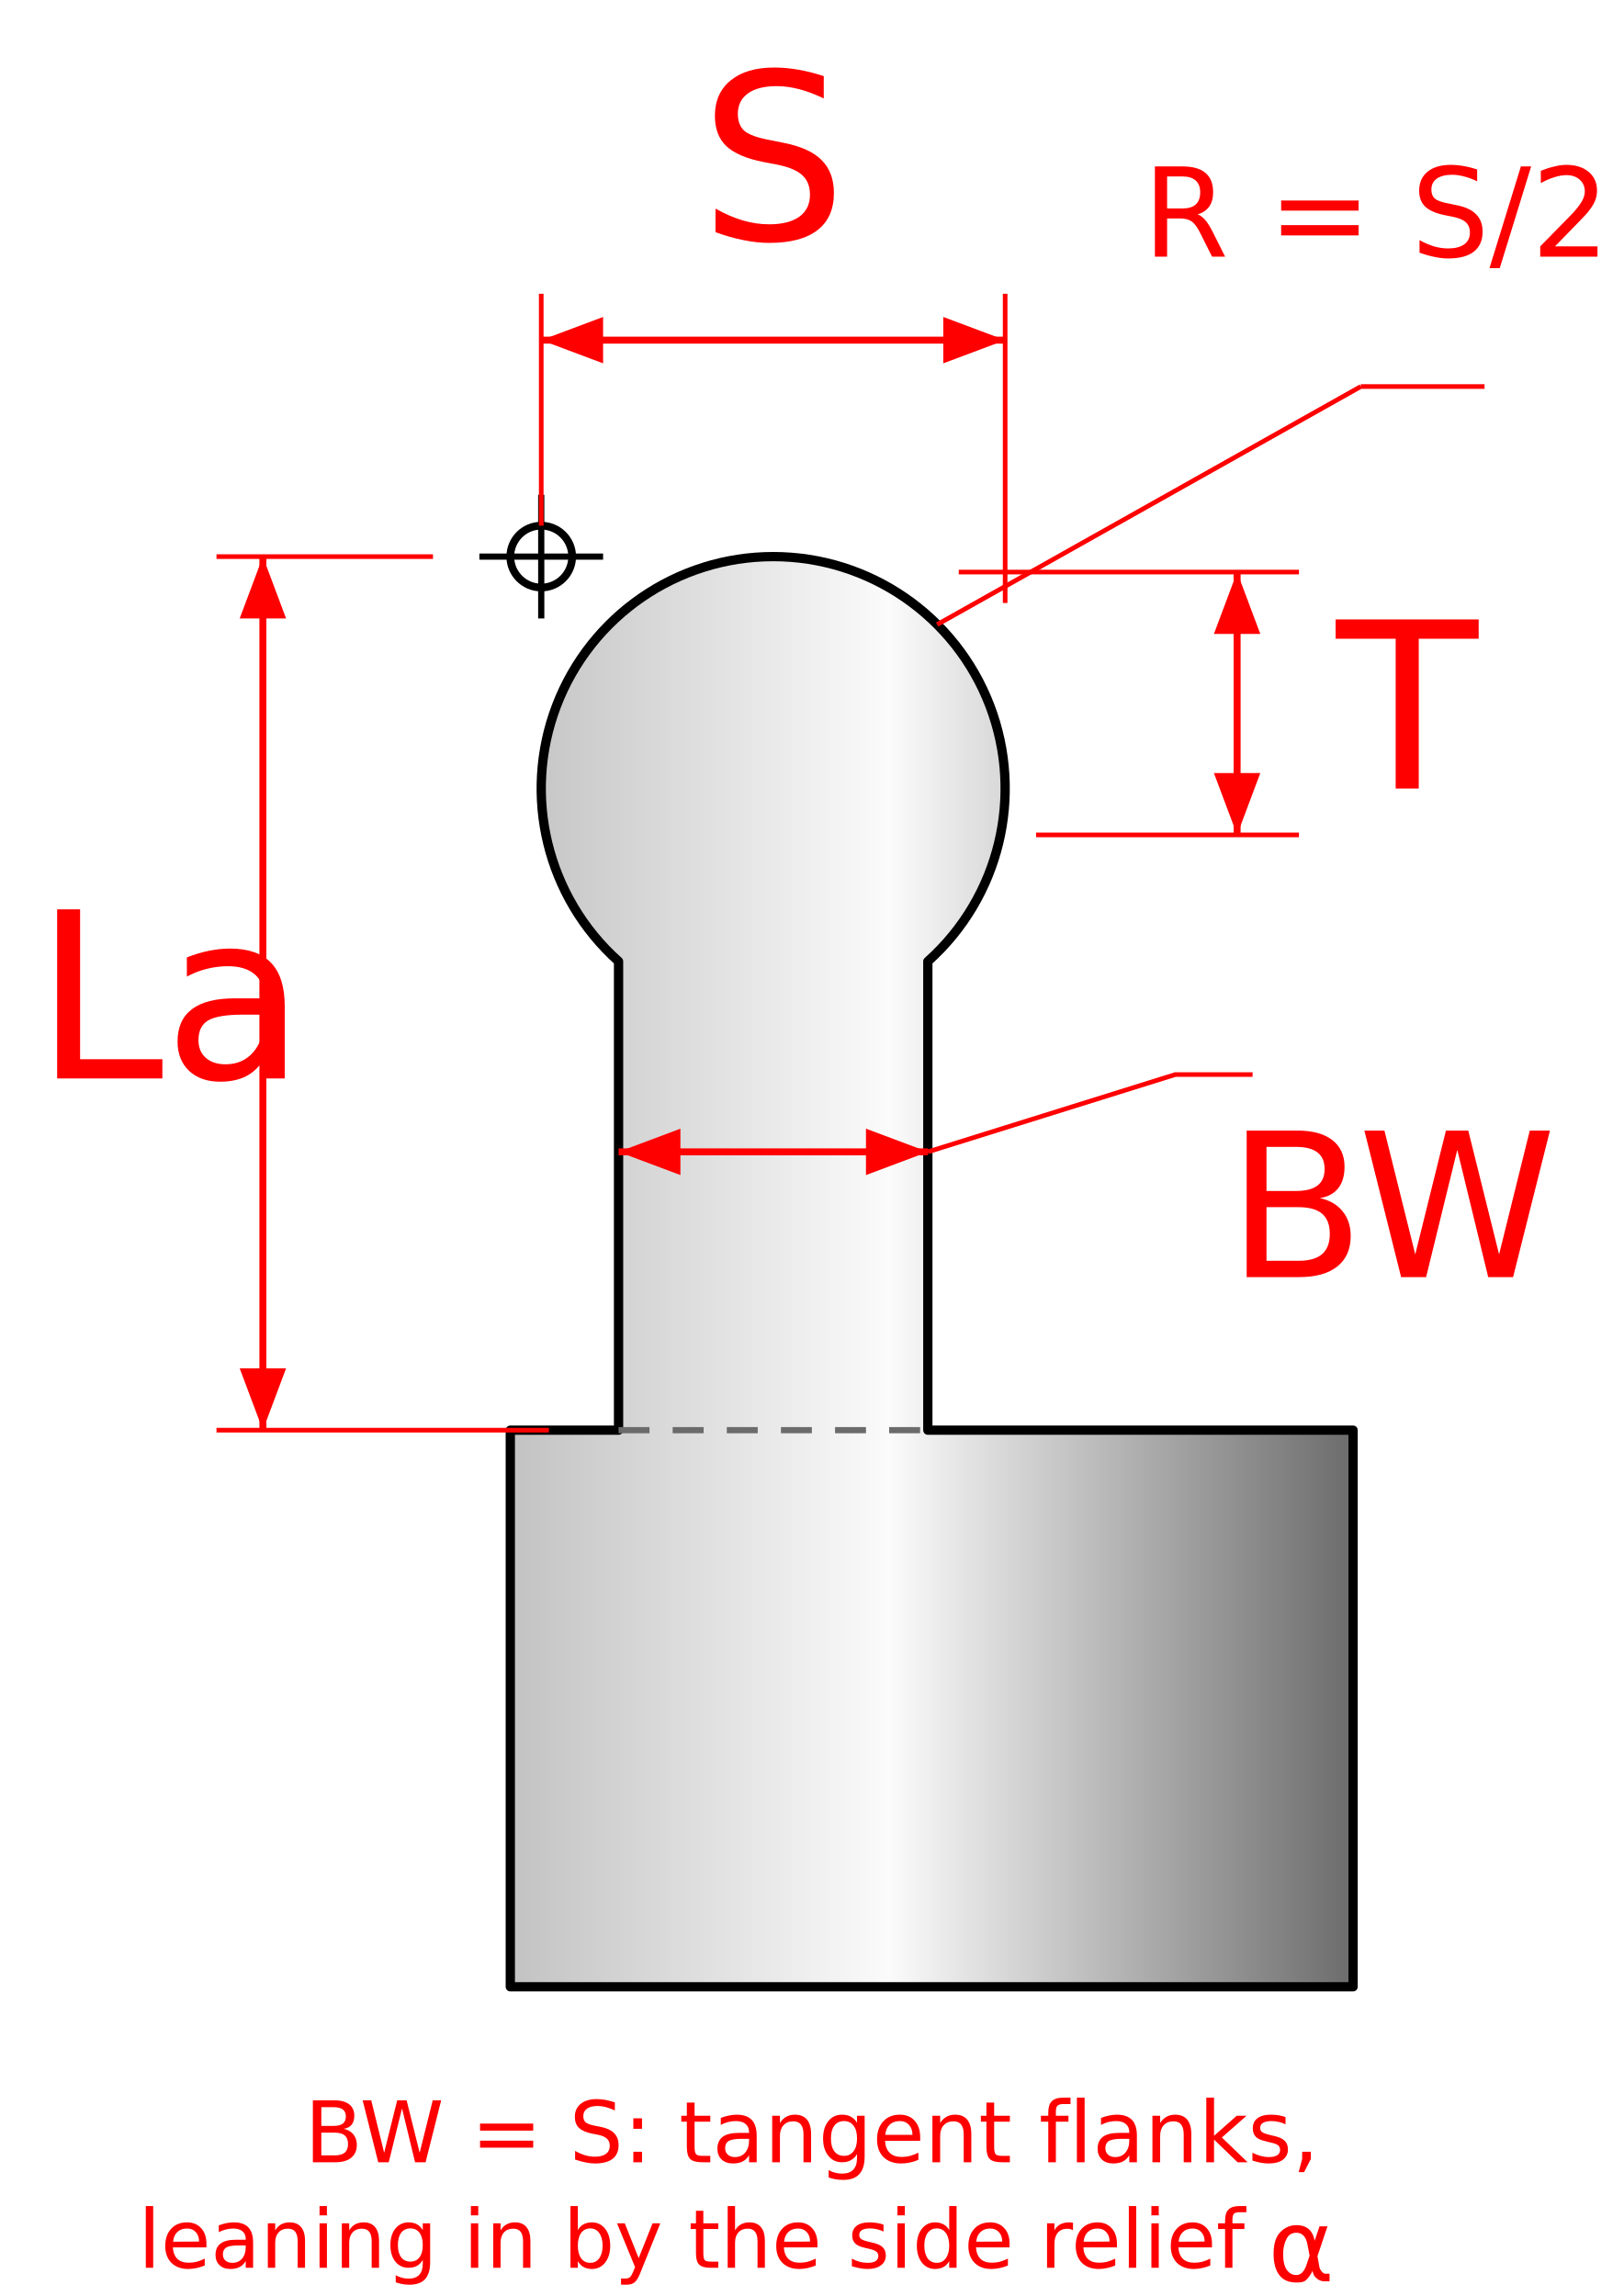
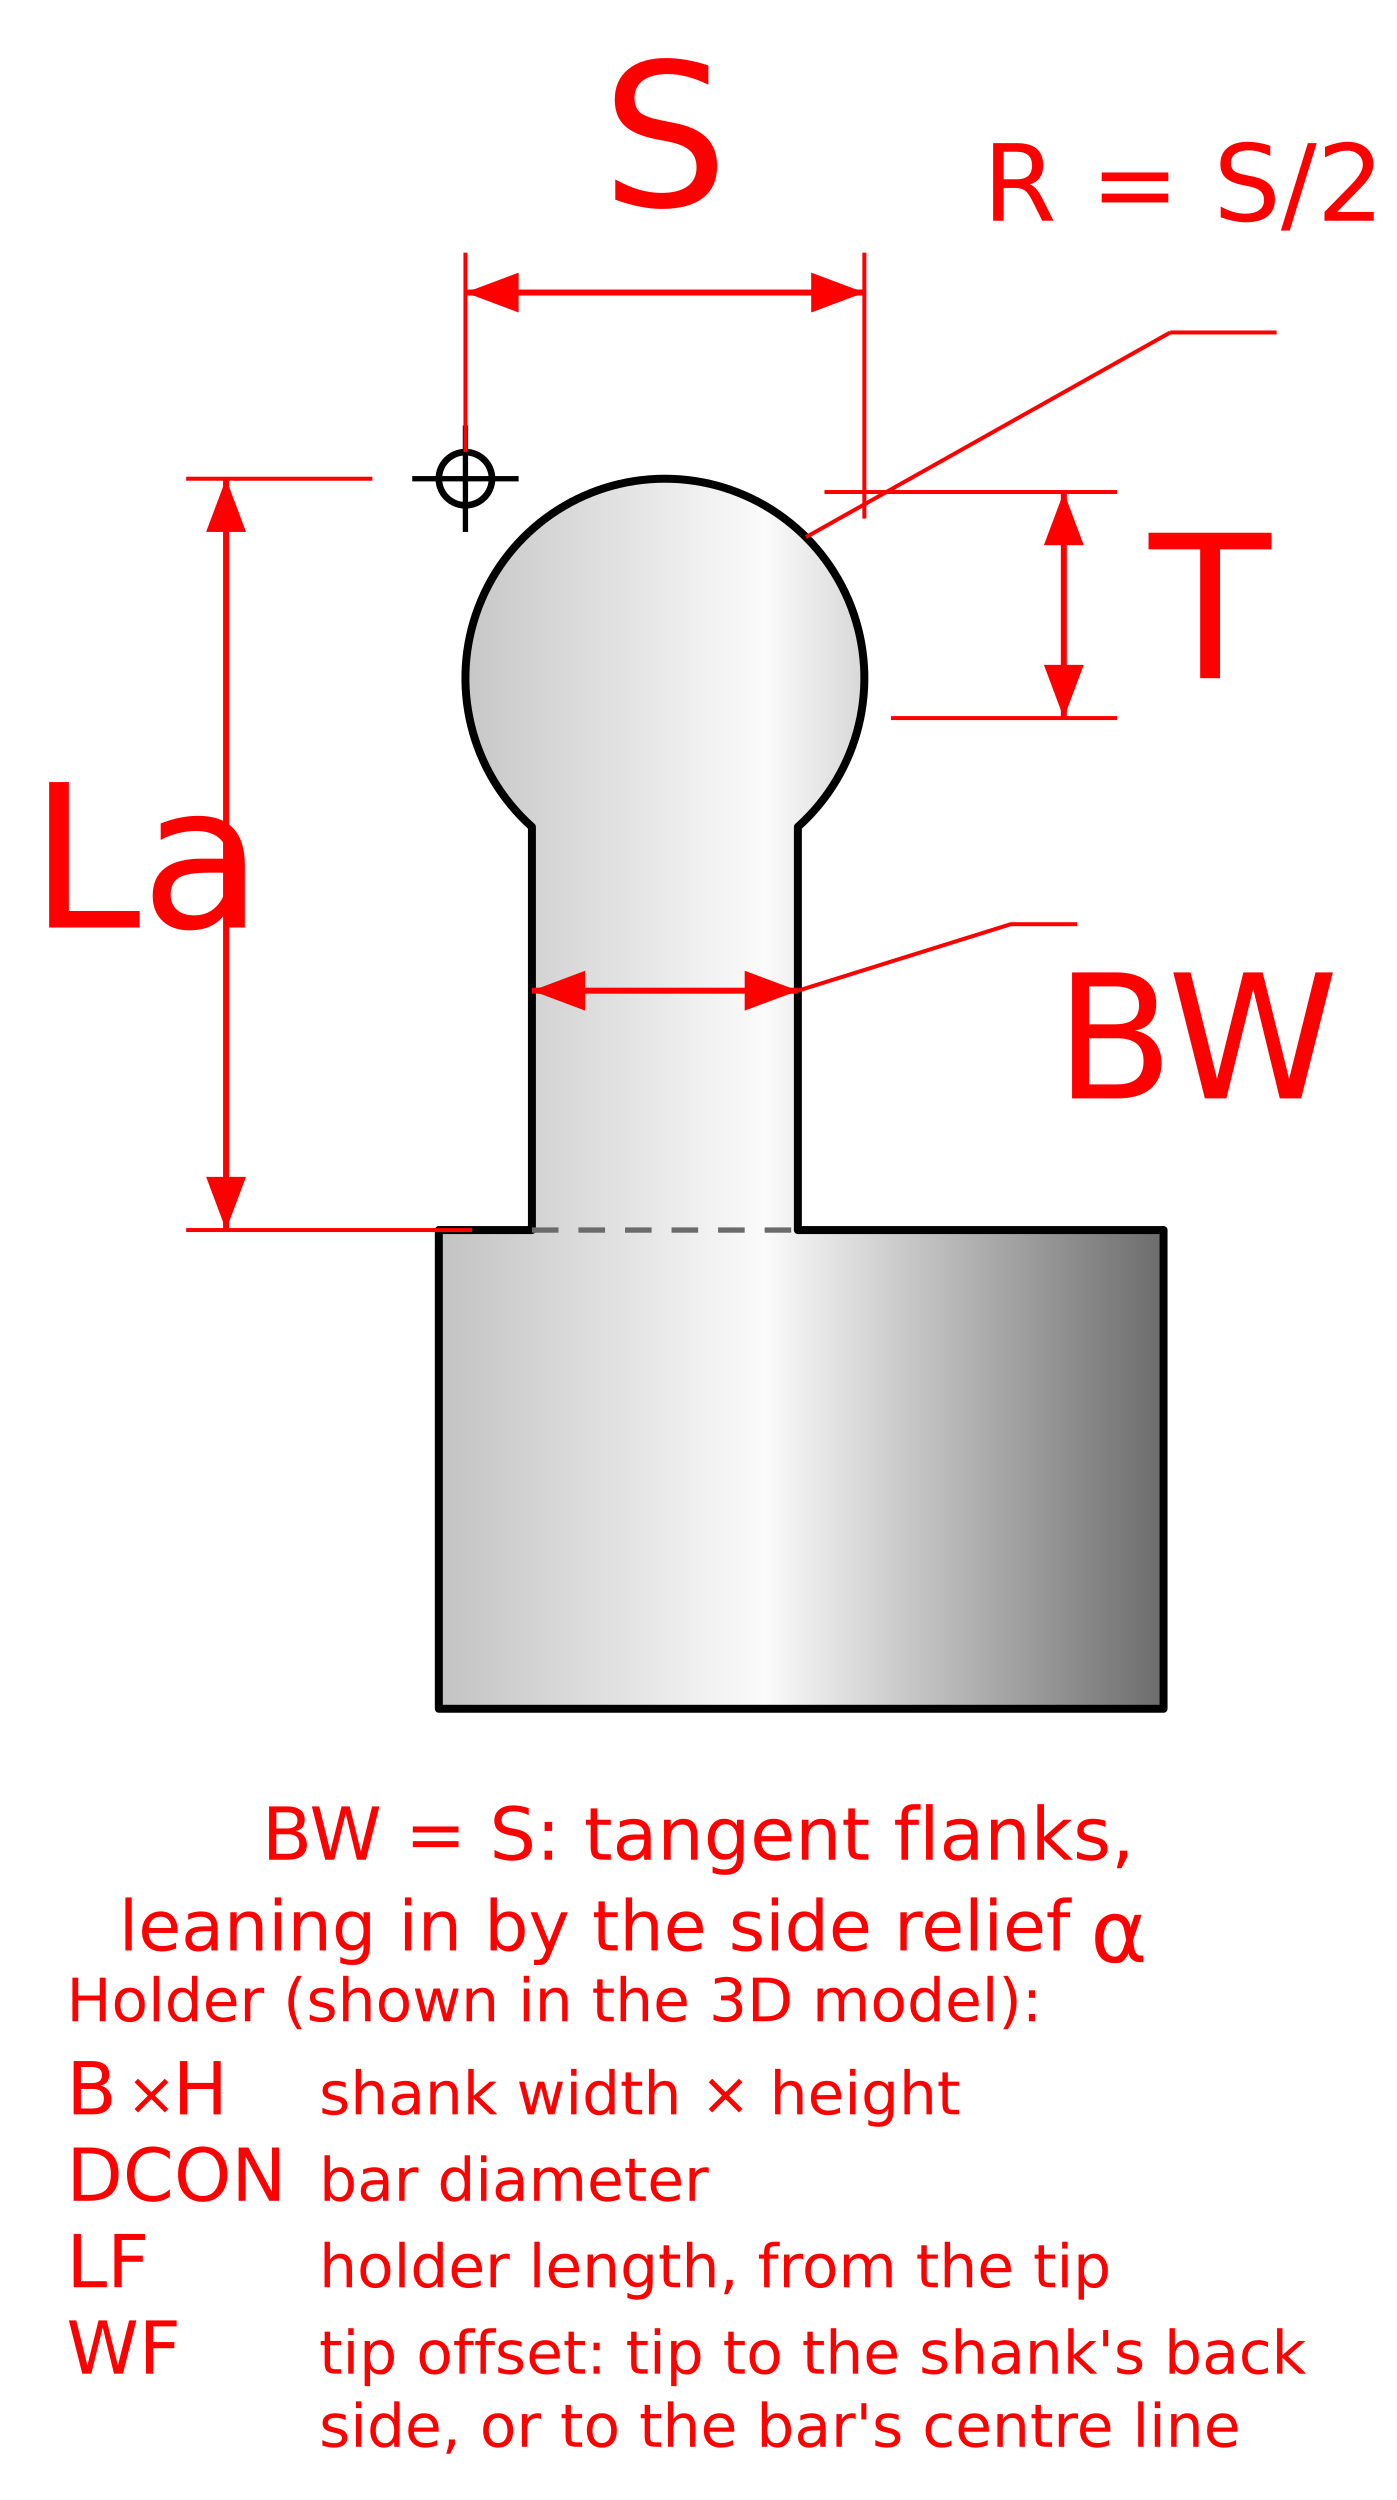
- <svg xmlns="http://www.w3.org/2000/svg" id="svg8" version="1.1" viewBox="0 0 210 297" height="297mm" width="210mm">
+ <svg xmlns="http://www.w3.org/2000/svg" id="svg8" version="1.1" viewBox="0 0 210 376" height="376mm" width="210mm">
  <defs id="defs2">
    <linearGradient id="steel" x1="0" y1="0" x2="1" y2="0">
      <stop id="steel-0" offset="0" style="stop-color:#c2c2c2;stop-opacity:1" />
      <stop id="steel-1" offset="0.45" style="stop-color:#fbfbfb;stop-opacity:1" />
      <stop id="steel-2" offset="1" style="stop-color:#6b6b6b;stop-opacity:1" />
    </linearGradient>
  </defs>
  <g id="machine-view" transform="matrix(1,0,0,-1,0,297)">
    <g id="artwork">
      <path id="blade" d="M 66,40 L 175,40 L 175,112 L 120.00,112 L 120.00,172.64 A 30 30 0 1 1 80.00,172.64 L 80.00,112 L 66,112 Z" style="fill:url(#steel);stroke:#000000;stroke-width:1.2;stroke-linejoin:round" />
      <path id="holder-line" d="M 80.00,112 L 120.00,112" style="fill:none;stroke:#6b6b6b;stroke-width:0.8;stroke-dasharray:4,3" />
      <g id="reference-point">
        <circle id="reference-circle" cx="70" cy="225" r="4" style="fill:none;stroke:#000000;stroke-width:1" />
        <path id="reference-cross" d="M 62,225 L 78,225 M 70,217 L 70,233" style="fill:none;stroke:#000000;stroke-width:0.8" />
      </g>
    </g>
    <g id="dim-width">
      <path id="dim-width-ext1" d="M 70,229 L 70,259" style="fill:none;stroke:#ff0000;stroke-width:0.6" />
      <path id="dim-width-ext2" d="M 130,219 L 130,259" style="fill:none;stroke:#ff0000;stroke-width:0.6" />
      <path id="dim-width-line" d="M 70,253 L 130,253" style="fill:none;stroke:#ff0000;stroke-width:0.9" />
      <path id="dim-width-line-b" d="M 130.00,253.00 L 122.00,256.00 L 122.00,250.00 Z" style="fill:#ff0000;stroke:none" />
      <path id="dim-width-line-a" d="M 70.00,253.00 L 78.00,250.00 L 78.00,256.00 Z" style="fill:#ff0000;stroke:none" />
      <text id="width" x="100.0" y="287" style="font-size:30px;line-height:1.25;font-family:'DejaVu Sans';fill:#ff0000;stroke:none;text-anchor:middle" transform="matrix(1,0,0,-1,0,553.00)">S</text>
    </g>
    <g id="dim-grooving_depth">
      <path id="dim-grooving_depth-ext1" d="M 71,112 L 28,112" style="fill:none;stroke:#ff0000;stroke-width:0.6" />
      <path id="dim-grooving_depth-ext2" d="M 56,225 L 28,225" style="fill:none;stroke:#ff0000;stroke-width:0.6" />
      <path id="dim-grooving_depth-line" d="M 34,112 L 34,225" style="fill:none;stroke:#ff0000;stroke-width:0.9" />
      <path id="dim-grooving_depth-line-b" d="M 34.00,225.00 L 31.00,217.00 L 37.00,217.00 Z" style="fill:#ff0000;stroke:none" />
      <path id="dim-grooving_depth-line-a" d="M 34.00,112.00 L 37.00,120.00 L 31.00,120.00 Z" style="fill:#ff0000;stroke:none" />
      <text id="grooving_depth" x="22" y="178.5" style="font-size:30px;line-height:1.25;font-family:'DejaVu Sans';fill:#ff0000;stroke:none;text-anchor:middle" transform="matrix(1,0,0,-1,0,336.00)">La</text>
    </g>
    <g id="dim-turning_depth">
      <path id="dim-turning_depth-ext1" d="M 124,223 L 168,223" style="fill:none;stroke:#ff0000;stroke-width:0.6" />
      <path id="dim-turning_depth-ext2" d="M 134,189 L 168,189" style="fill:none;stroke:#ff0000;stroke-width:0.6" />
      <path id="dim-turning_depth-line" d="M 160,189 L 160,223" style="fill:none;stroke:#ff0000;stroke-width:0.9" />
      <path id="dim-turning_depth-line-b" d="M 160.00,223.00 L 157.00,215.00 L 163.00,215.00 Z" style="fill:#ff0000;stroke:none" />
      <path id="dim-turning_depth-line-a" d="M 160.00,189.00 L 163.00,197.00 L 157.00,197.00 Z" style="fill:#ff0000;stroke:none" />
      <text id="turning_depth" x="182" y="216" style="font-size:30px;line-height:1.25;font-family:'DejaVu Sans';fill:#ff0000;stroke:none;text-anchor:middle" transform="matrix(1,0,0,-1,0,411.00)">T</text>
    </g>
    <g id="full-radius-note">
      <path id="full-radius-leader" d="M 176,247 L 192,247 M 176,247 L 121.21,216.21" style="fill:none;stroke:#ff0000;stroke-width:0.6" />
      <text x="178" y="275" style="font-size:16px;line-height:1.25;font-family:'DejaVu Sans';fill:#ff0000;stroke:none;text-anchor:middle" transform="matrix(1,0,0,-1,0,538.80)">R = S/2</text>
    </g>
    <g id="dim-neck_width">
      <path d="M 80.00,148 L 120.00,148" style="fill:none;stroke:#ff0000;stroke-width:0.9" />
      <path d="M 80.00,148.00 L 88.00,151.00 L 88.00,145.00 Z" style="fill:#ff0000;stroke:none" />
      <path d="M 120.00,148.00 L 112.00,151.00 L 112.00,145.00 Z" style="fill:#ff0000;stroke:none" />
      <path d="M 120.00,148 L 152,158 L 162,158" style="fill:none;stroke:#ff0000;stroke-width:0.6" />
      <text id="neck_width" x="180" y="150" style="font-size:26px;line-height:1.25;font-family:'DejaVu Sans';fill:#ff0000;stroke:none;text-anchor:middle" transform="matrix(1,0,0,-1,0,281.80)">BW</text>
    </g>
    <g id="neck-note">
      <text x="105" y="25" style="font-size:11px;line-height:1.25;font-family:'DejaVu Sans';fill:#ff0000;stroke:none;text-anchor:middle" transform="matrix(1,0,0,-1,0,42.30)">BW = S: tangent flanks,</text>
      <text x="161" y="11" style="font-size:10.5px;line-height:1.25;font-family:'DejaVu Sans';fill:#ff0000;stroke:none;text-anchor:end" transform="matrix(1,0,0,-1,0,14.65)">leaning in by the side relief</text>
    </g>
    <g id="dim-side_relief">
      <text id="side_relief" x="164" y="11" style="font-size:13px;line-height:1.25;font-family:'DejaVu Sans';fill:#ff0000;stroke:none;text-anchor:start" transform="matrix(1,0,0,-1,0,12.90)">α</text>
    </g>
  </g>
+   <g id="holder-legend">
+     <text x="10" y="304" style="font-size:9px;fill:#ff0000;stroke:none;font-family:'DejaVu Sans';line-height:1.25;text-anchor:start">Holder (shown in the 3D model):</text>
+     <g id="dim-shank_width">
+       <text id="shank_width" x="10" y="318" style="font-size:11px;fill:#ff0000;stroke:none;font-family:'DejaVu Sans';line-height:1.25;text-anchor:start">B</text>
+     </g>
+     <text x="19" y="318" style="font-size:9px;fill:#ff0000;stroke:none;font-family:'DejaVu Sans';line-height:1.25;text-anchor:start">×</text>
+     <g id="dim-shank_height">
+       <text id="shank_height" x="26" y="318" style="font-size:11px;fill:#ff0000;stroke:none;font-family:'DejaVu Sans';line-height:1.25;text-anchor:start">H</text>
+     </g>
+     <text x="48" y="318" style="font-size:9px;fill:#ff0000;stroke:none;font-family:'DejaVu Sans';line-height:1.25;text-anchor:start">shank width × height</text>
+     <g id="dim-bar_diameter">
+       <text id="bar_diameter" x="10" y="331" style="font-size:11px;fill:#ff0000;stroke:none;font-family:'DejaVu Sans';line-height:1.25;text-anchor:start">DCON</text>
+     </g>
+     <text x="48" y="331" style="font-size:9px;fill:#ff0000;stroke:none;font-family:'DejaVu Sans';line-height:1.25;text-anchor:start">bar diameter</text>
+     <g id="dim-holder_length">
+       <text id="holder_length" x="10" y="344" style="font-size:11px;fill:#ff0000;stroke:none;font-family:'DejaVu Sans';line-height:1.25;text-anchor:start">LF</text>
+     </g>
+     <text x="48" y="344" style="font-size:9px;fill:#ff0000;stroke:none;font-family:'DejaVu Sans';line-height:1.25;text-anchor:start">holder length, from the tip</text>
+     <g id="dim-tip_offset">
+       <text id="tip_offset" x="10" y="357" style="font-size:11px;fill:#ff0000;stroke:none;font-family:'DejaVu Sans';line-height:1.25;text-anchor:start">WF</text>
+     </g>
+     <text x="48" y="357" style="font-size:9px;fill:#ff0000;stroke:none;font-family:'DejaVu Sans';line-height:1.25;text-anchor:start">tip offset: tip to the shank's back</text>
+     <text x="48" y="368" style="font-size:9px;fill:#ff0000;stroke:none;font-family:'DejaVu Sans';line-height:1.25;text-anchor:start">side, or to the bar's centre line</text>
+   </g>
</svg>
